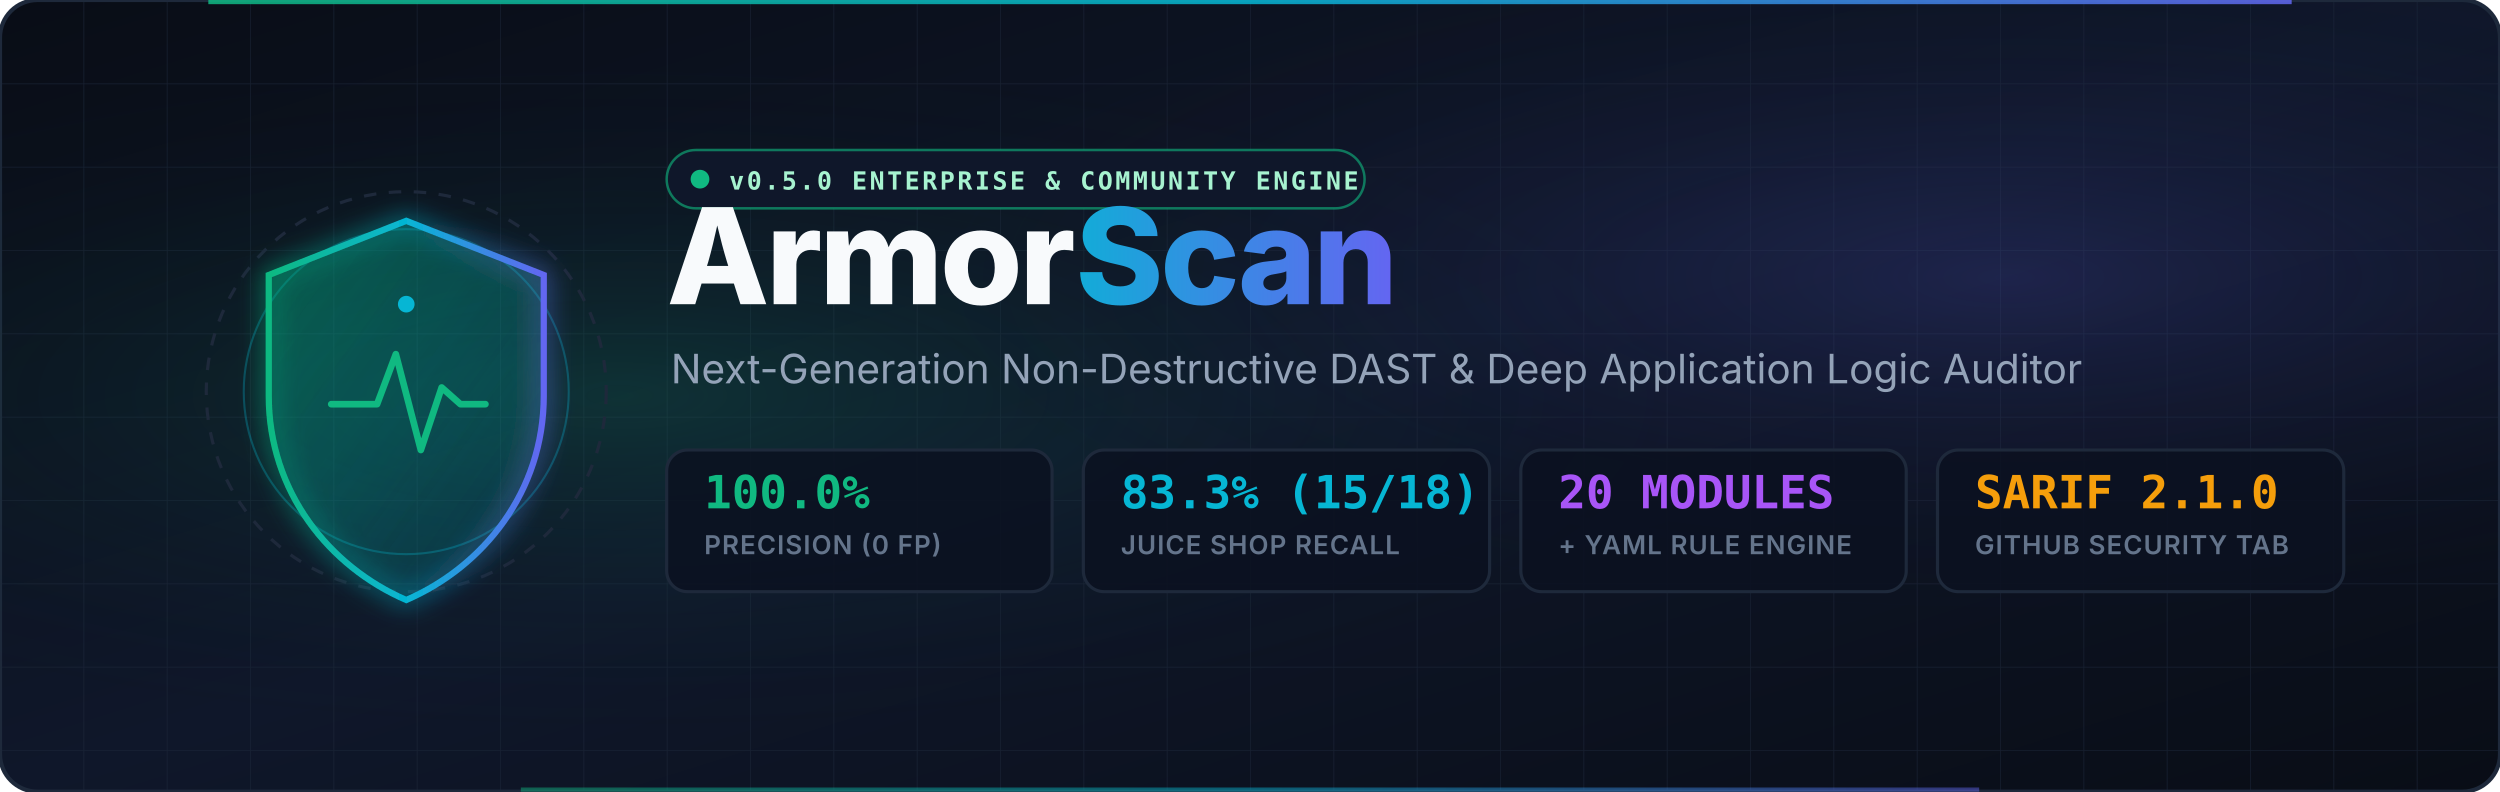
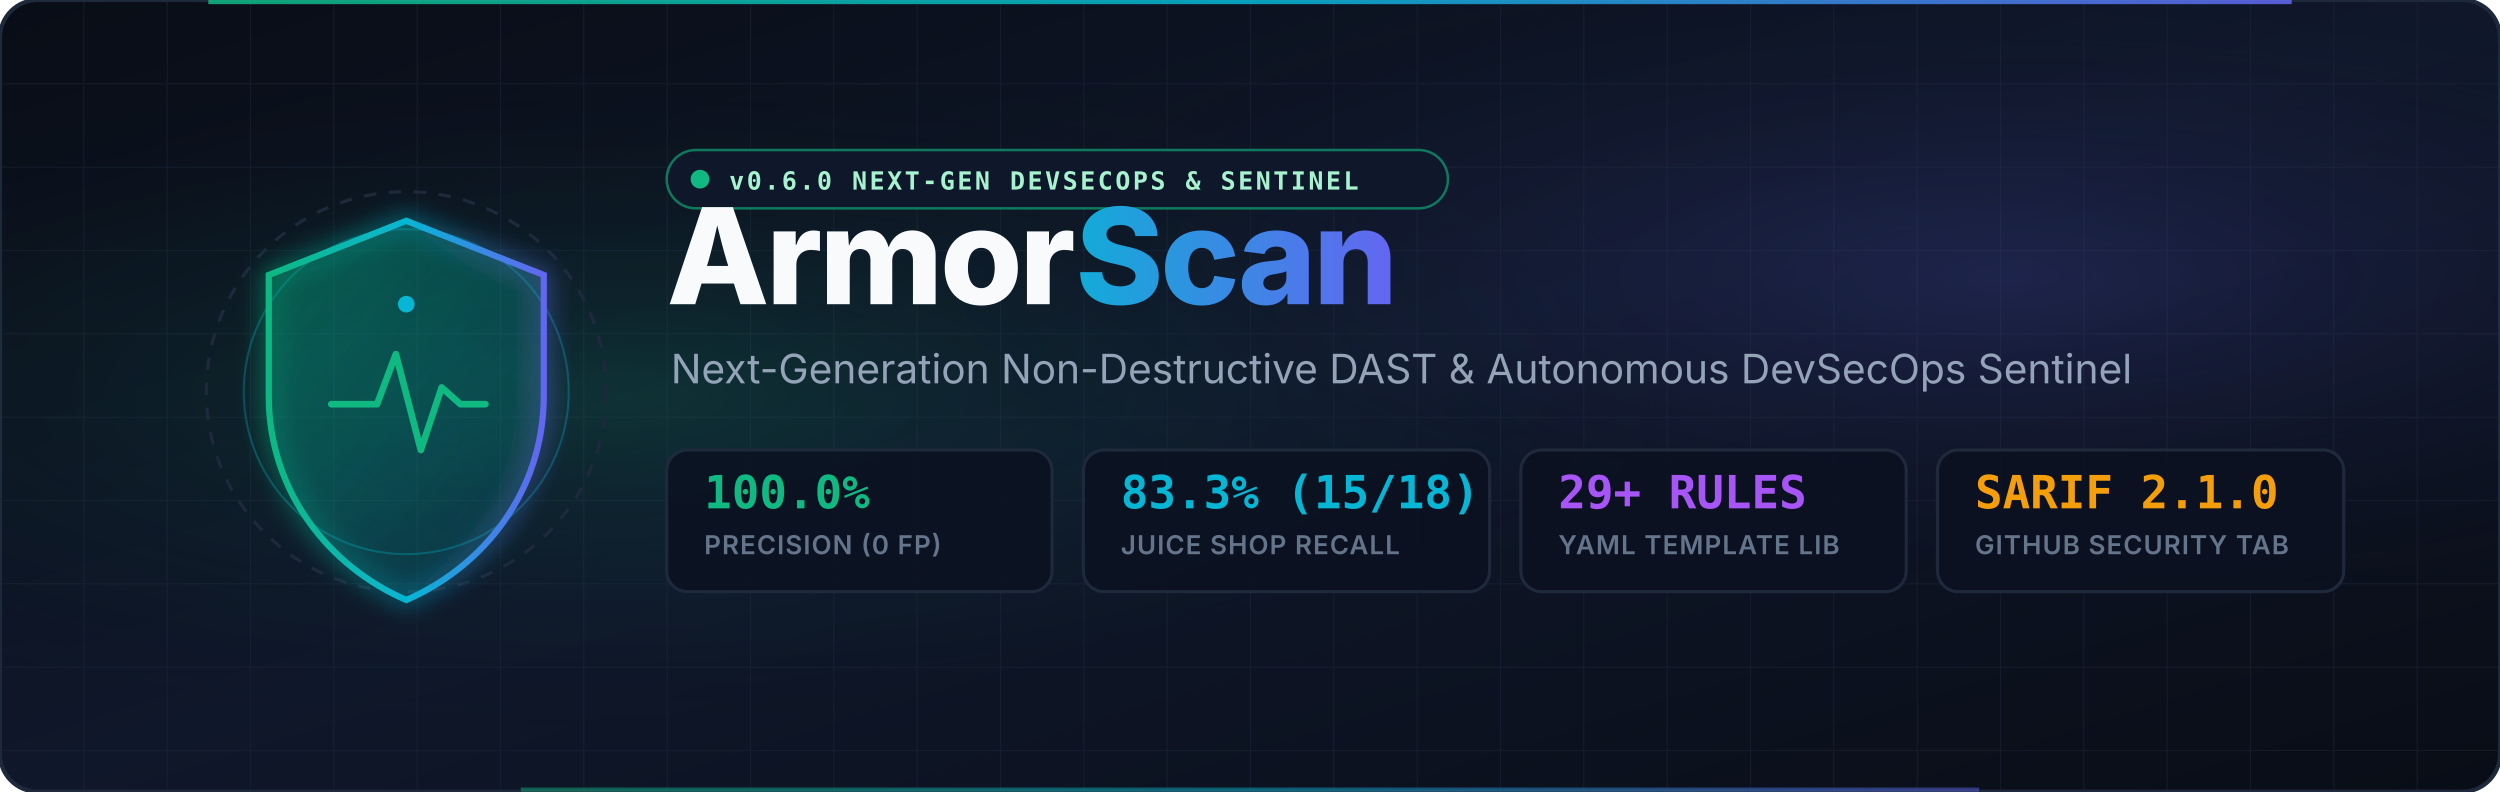
<svg xmlns="http://www.w3.org/2000/svg" viewBox="0 0 1200 380" width="100%" height="100%">
  <defs>
    <linearGradient id="bgGrad" x1="0%" y1="0%" x2="100%" y2="100%">
      <stop offset="0%" stop-color="#090D16" />
      <stop offset="50%" stop-color="#0F172A" />
      <stop offset="100%" stop-color="#090D16" />
    </linearGradient>
    <linearGradient id="accentGrad" x1="0%" y1="0%" x2="100%" y2="0%">
      <stop offset="0%" stop-color="#10B981" />
      <stop offset="50%" stop-color="#06B6D4" />
      <stop offset="100%" stop-color="#6366F1" />
    </linearGradient>
    <linearGradient id="shieldGrad" x1="0%" y1="0%" x2="100%" y2="100%">
      <stop offset="0%" stop-color="#10B981" stop-opacity="0.25" />
      <stop offset="100%" stop-color="#06B6D4" stop-opacity="0.05" />
    </linearGradient>
    <radialGradient id="glow1" cx="25%" cy="50%" r="45%">
      <stop offset="0%" stop-color="#10B981" stop-opacity="0.18" />
      <stop offset="100%" stop-color="#090D16" stop-opacity="0" />
    </radialGradient>
    <radialGradient id="glow2" cx="80%" cy="35%" r="45%">
      <stop offset="0%" stop-color="#6366F1" stop-opacity="0.18" />
      <stop offset="100%" stop-color="#090D16" stop-opacity="0" />
    </radialGradient>
    <pattern id="grid" width="40" height="40" patternUnits="userSpaceOnUse">
      <path d="M 40 0 L 0 0 0 40" fill="none" stroke="#1E293B" stroke-width="0.7" stroke-opacity="0.65" />
    </pattern>
    <filter id="softGlow" x="-20%" y="-20%" width="140%" height="140%">
      <feGaussianBlur stdDeviation="6" result="blur" />
      <feComposite in="SourceGraphic" in2="blur" operator="over" />
    </filter>
  </defs>
  <rect width="1200" height="380" rx="18" fill="url(#bgGrad)" stroke="#1E293B" stroke-width="2" />
  <rect width="1200" height="380" rx="18" fill="url(#grid)" />
  <rect width="1200" height="380" rx="18" fill="url(#glow1)" />
  <rect width="1200" height="380" rx="18" fill="url(#glow2)" />
  <rect x="100" y="0" width="1000" height="2" fill="url(#accentGrad)" opacity="0.85" />
  <rect x="250" y="378" width="700" height="2" fill="url(#accentGrad)" opacity="0.45" />
  <g transform="translate(85, 78)">
    <circle cx="110" cy="110" r="96" fill="none" stroke="#1E293B" stroke-width="1.5" stroke-dasharray="6 6" />
    <circle cx="110" cy="110" r="78" fill="none" stroke="#06B6D4" stroke-width="1" stroke-opacity="0.3" />
    <path d="M110 28 L176 54 V112 C176 158 147 194 110 210 C73 194 44 158 44 112 V54 Z" fill="url(#shieldGrad)" stroke="url(#accentGrad)" stroke-width="3" filter="url(#softGlow)" />
    <path d="M74 116 L96 116 L105 92 L117 138 L127 108 L136 116 L148 116" fill="none" stroke="#10B981" stroke-width="3.2" stroke-linecap="round" stroke-linejoin="round" />
    <circle cx="110" cy="68" r="4" fill="#06B6D4" />
  </g>
  <g transform="translate(320, 108)">
-     <rect x="0" y="-36" width="335" height="28" rx="14" fill="#0F172A" stroke="#10B981" stroke-width="1.2" stroke-opacity="0.6" />
+     <rect x="0" y="-36" width="375" height="28" rx="14" fill="#0F172A" stroke="#10B981" stroke-width="1.2" stroke-opacity="0.6" />
    <circle cx="16" cy="-22" r="4.5" fill="#10B981" />
    <text x="30" y="-17" fill="#A7F3D0" font-family="ui-monospace, SFMono-Regular, Menlo, Monaco, Consolas, monospace" font-size="12" font-weight="600" letter-spacing="1.2">
-       v0.5.0 ENTERPRISE &amp; COMMUNITY ENGINE
+       v0.6.0 NEXT-GEN DEVSECOPS &amp; SENTINEL
    </text>
    <text x="0" y="38" fill="#F8FAFC" font-family="-apple-system, BlinkMacSystemFont, 'Segoe UI', Inter, Roboto, Helvetica, sans-serif" font-size="64" font-weight="800" letter-spacing="-1.5">
      Armor<tspan fill="url(#accentGrad)">Scan</tspan>
    </text>
    <text x="2" y="76" fill="#94A3B8" font-family="-apple-system, BlinkMacSystemFont, 'Segoe UI', Inter, Roboto, Helvetica, sans-serif" font-size="19.5" font-weight="400">
-       Next-Generation Non-Destructive DAST &amp; Deep Application Logic Auditor
+       Next-Generation Non-Destructive DAST &amp; Autonomous DevSecOps Sentinel
    </text>
    <g transform="translate(0, 108)">
      <rect x="0" y="0" width="185" height="68" rx="10" fill="#0B1120" fill-opacity="0.85" stroke="#1E293B" stroke-width="1.5" />
      <text x="18" y="28" fill="#10B981" font-family="ui-monospace, SFMono-Regular, Menlo, monospace" font-size="22" font-weight="700">100.0%</text>
      <text x="18" y="50" fill="#64748B" font-family="-apple-system, BlinkMacSystemFont, 'Segoe UI', sans-serif" font-size="12.5" font-weight="600" letter-spacing="0.5">PRECISION (0 FP)</text>
      <rect x="200" y="0" width="195" height="68" rx="10" fill="#0B1120" fill-opacity="0.85" stroke="#1E293B" stroke-width="1.5" />
      <text x="218" y="28" fill="#06B6D4" font-family="ui-monospace, SFMono-Regular, Menlo, monospace" font-size="22" font-weight="700">83.3% (15/18)</text>
      <text x="218" y="50" fill="#64748B" font-family="-apple-system, BlinkMacSystemFont, 'Segoe UI', sans-serif" font-size="12.5" font-weight="600" letter-spacing="0.5">JUICE SHOP RECALL</text>
      <rect x="410" y="0" width="185" height="68" rx="10" fill="#0B1120" fill-opacity="0.85" stroke="#1E293B" stroke-width="1.5" />
-       <text x="428" y="28" fill="#A855F7" font-family="ui-monospace, SFMono-Regular, Menlo, monospace" font-size="22" font-weight="700">20 MODULES</text>
-       <text x="428" y="50" fill="#64748B" font-family="-apple-system, BlinkMacSystemFont, 'Segoe UI', sans-serif" font-size="12.5" font-weight="600" letter-spacing="0.5">+ YAML RULE ENGINE</text>
+       <text x="428" y="28" fill="#A855F7" font-family="ui-monospace, SFMono-Regular, Menlo, monospace" font-size="22" font-weight="700">29+ RULES</text>
+       <text x="428" y="50" fill="#64748B" font-family="-apple-system, BlinkMacSystemFont, 'Segoe UI', sans-serif" font-size="12.5" font-weight="600" letter-spacing="0.5">YAML TEMPLATE LIB</text>
      <rect x="610" y="0" width="195" height="68" rx="10" fill="#0B1120" fill-opacity="0.85" stroke="#1E293B" stroke-width="1.5" />
      <text x="628" y="28" fill="#F59E0B" font-family="ui-monospace, SFMono-Regular, Menlo, monospace" font-size="22" font-weight="700">SARIF 2.1.0</text>
      <text x="628" y="50" fill="#64748B" font-family="-apple-system, BlinkMacSystemFont, 'Segoe UI', sans-serif" font-size="12.5" font-weight="600" letter-spacing="0.5">GITHUB SECURITY TAB</text>
    </g>
  </g>
</svg>
